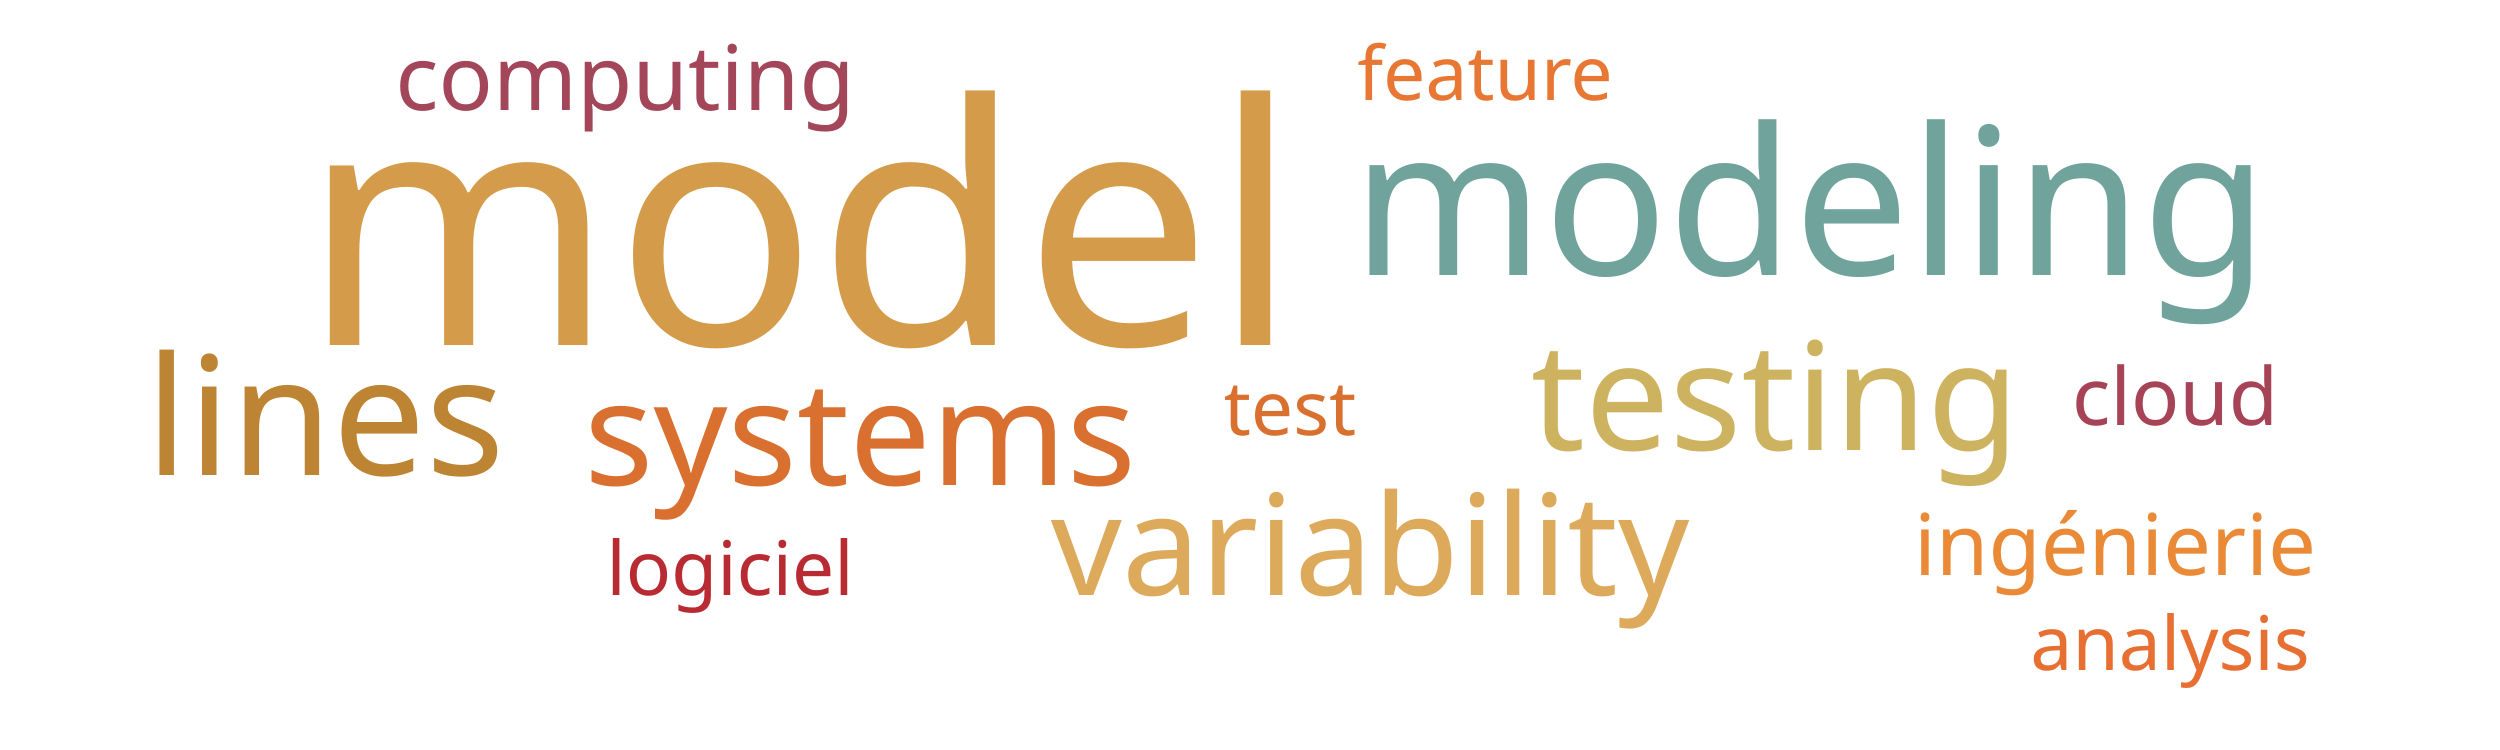
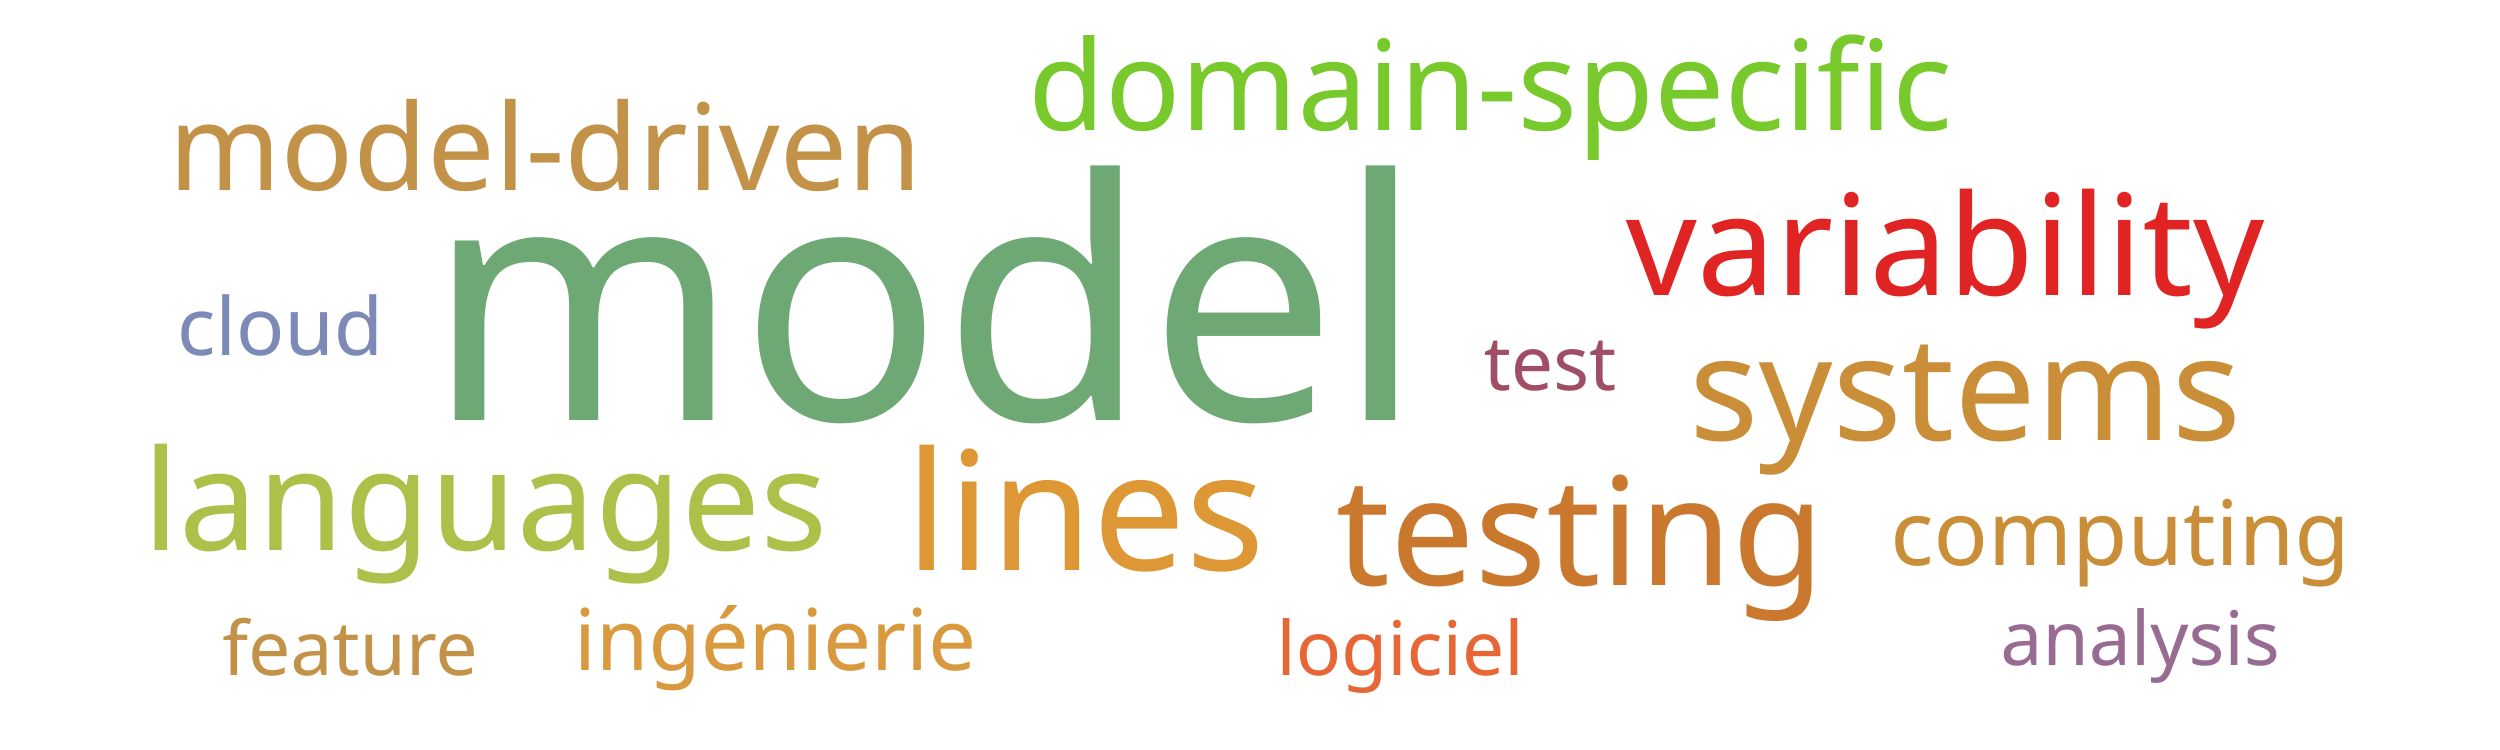
<svg xmlns="http://www.w3.org/2000/svg" width="500" height="150">
  <g transform="translate(250, 75)">
-     <text text-anchor="middle" style="font-family: Impact; font-size: 67px; fill: #d49c4a" transform="translate(-90,-6)rotate(0)">model</text>
-     <text text-anchor="middle" style="font-family: Impact; font-size: 41px; fill: #6fa39c" transform="translate(112,-20)rotate(0)">modeling</text>
-     <text text-anchor="middle" style="font-family: Impact; font-size: 33px; fill: #bc8433" transform="translate(-185,20)rotate(0)">lines</text>
-     <text text-anchor="middle" style="font-family: Impact; font-size: 30px; fill: #cdb25f" transform="translate(105,15)rotate(0)">testing</text>
-     <text text-anchor="middle" style="font-family: Impact; font-size: 29px; fill: #d9702f" transform="translate(-78,22)rotate(0)">systems</text>
-     <text text-anchor="middle" style="font-family: Impact; font-size: 28px; fill: #ddaa5c" transform="translate(24,44)rotate(0)">variability</text>
-     <text text-anchor="middle" style="font-family: Impact; font-size: 18px; fill: #a4465a" transform="translate(-125,-53)rotate(0)">computing</text>
-     <text text-anchor="middle" style="font-family: Impact; font-size: 17px; fill: #ea8a37" transform="translate(173,40)rotate(0)">ingénierie</text>
-     <text text-anchor="middle" style="font-family: Impact; font-size: 16px; fill: #a74356" transform="translate(185,10)rotate(0)">cloud</text>
-     <text text-anchor="middle" style="font-family: Impact; font-size: 15px; fill: #d9702f" transform="translate(8,12)rotate(0)">test</text>
-     <text text-anchor="middle" style="font-family: Impact; font-size: 15px; fill: #b92b32" transform="translate(-104,44)rotate(0)">logiciel</text>
-     <text text-anchor="middle" style="font-family: Impact; font-size: 15px; fill: #e87733" transform="translate(47,-55)rotate(0)">feature</text>
-     <text text-anchor="middle" style="font-family: Impact; font-size: 15px; fill: #e76f31" transform="translate(184,59)rotate(0)">analysis</text>
+     <text text-anchor="middle" style="font-family: Impact; font-size: 67px; fill: #6ea874" transform="translate(-65,9)rotate(0)">model</text>
+     <text text-anchor="middle" style="font-family: Impact; font-size: 33px; fill: #dd9735" transform="translate(-33,39)rotate(0)">lines</text>
+     <text text-anchor="middle" style="font-family: Impact; font-size: 30px; fill: #cb782f" transform="translate(66,42)rotate(0)">testing</text>
+     <text text-anchor="middle" style="font-family: Impact; font-size: 29px; fill: #ca8e38" transform="translate(143,13)rotate(0)">systems</text>
+     <text text-anchor="middle" style="font-family: Impact; font-size: 28px; fill: #e02424" transform="translate(139,-16)rotate(0)">variability</text>
+     <text text-anchor="middle" style="font-family: Impact; font-size: 28px; fill: #adc14a" transform="translate(-153,35)rotate(0)">languages</text>
+     <text text-anchor="middle" style="font-family: Impact; font-size: 25px; fill: #78c92b" transform="translate(48,-49)rotate(0)">domain-specific</text>
+     <text text-anchor="middle" style="font-family: Impact; font-size: 24px; fill: #c39249" transform="translate(-141,-37)rotate(0)">model-driven</text>
+     <text text-anchor="middle" style="font-family: Impact; font-size: 18px; fill: #ca8e38" transform="translate(174,38)rotate(0)">computing</text>
+     <text text-anchor="middle" style="font-family: Impact; font-size: 17px; fill: #d8993f" transform="translate(-95,59)rotate(0)">ingénierie</text>
+     <text text-anchor="middle" style="font-family: Impact; font-size: 16px; fill: #7d89b7" transform="translate(-194,-4)rotate(0)">cloud</text>
+     <text text-anchor="middle" style="font-family: Impact; font-size: 15px; fill: #9f4e66" transform="translate(60,3)rotate(0)">test</text>
+     <text text-anchor="middle" style="font-family: Impact; font-size: 15px; fill: #e76635" transform="translate(30,60)rotate(0)">logiciel</text>
+     <text text-anchor="middle" style="font-family: Impact; font-size: 15px; fill: #c39249" transform="translate(-180,60)rotate(0)">feature</text>
+     <text text-anchor="middle" style="font-family: Impact; font-size: 15px; fill: #986b92" transform="translate(178,58)rotate(0)">analysis</text>
  </g>
</svg>
